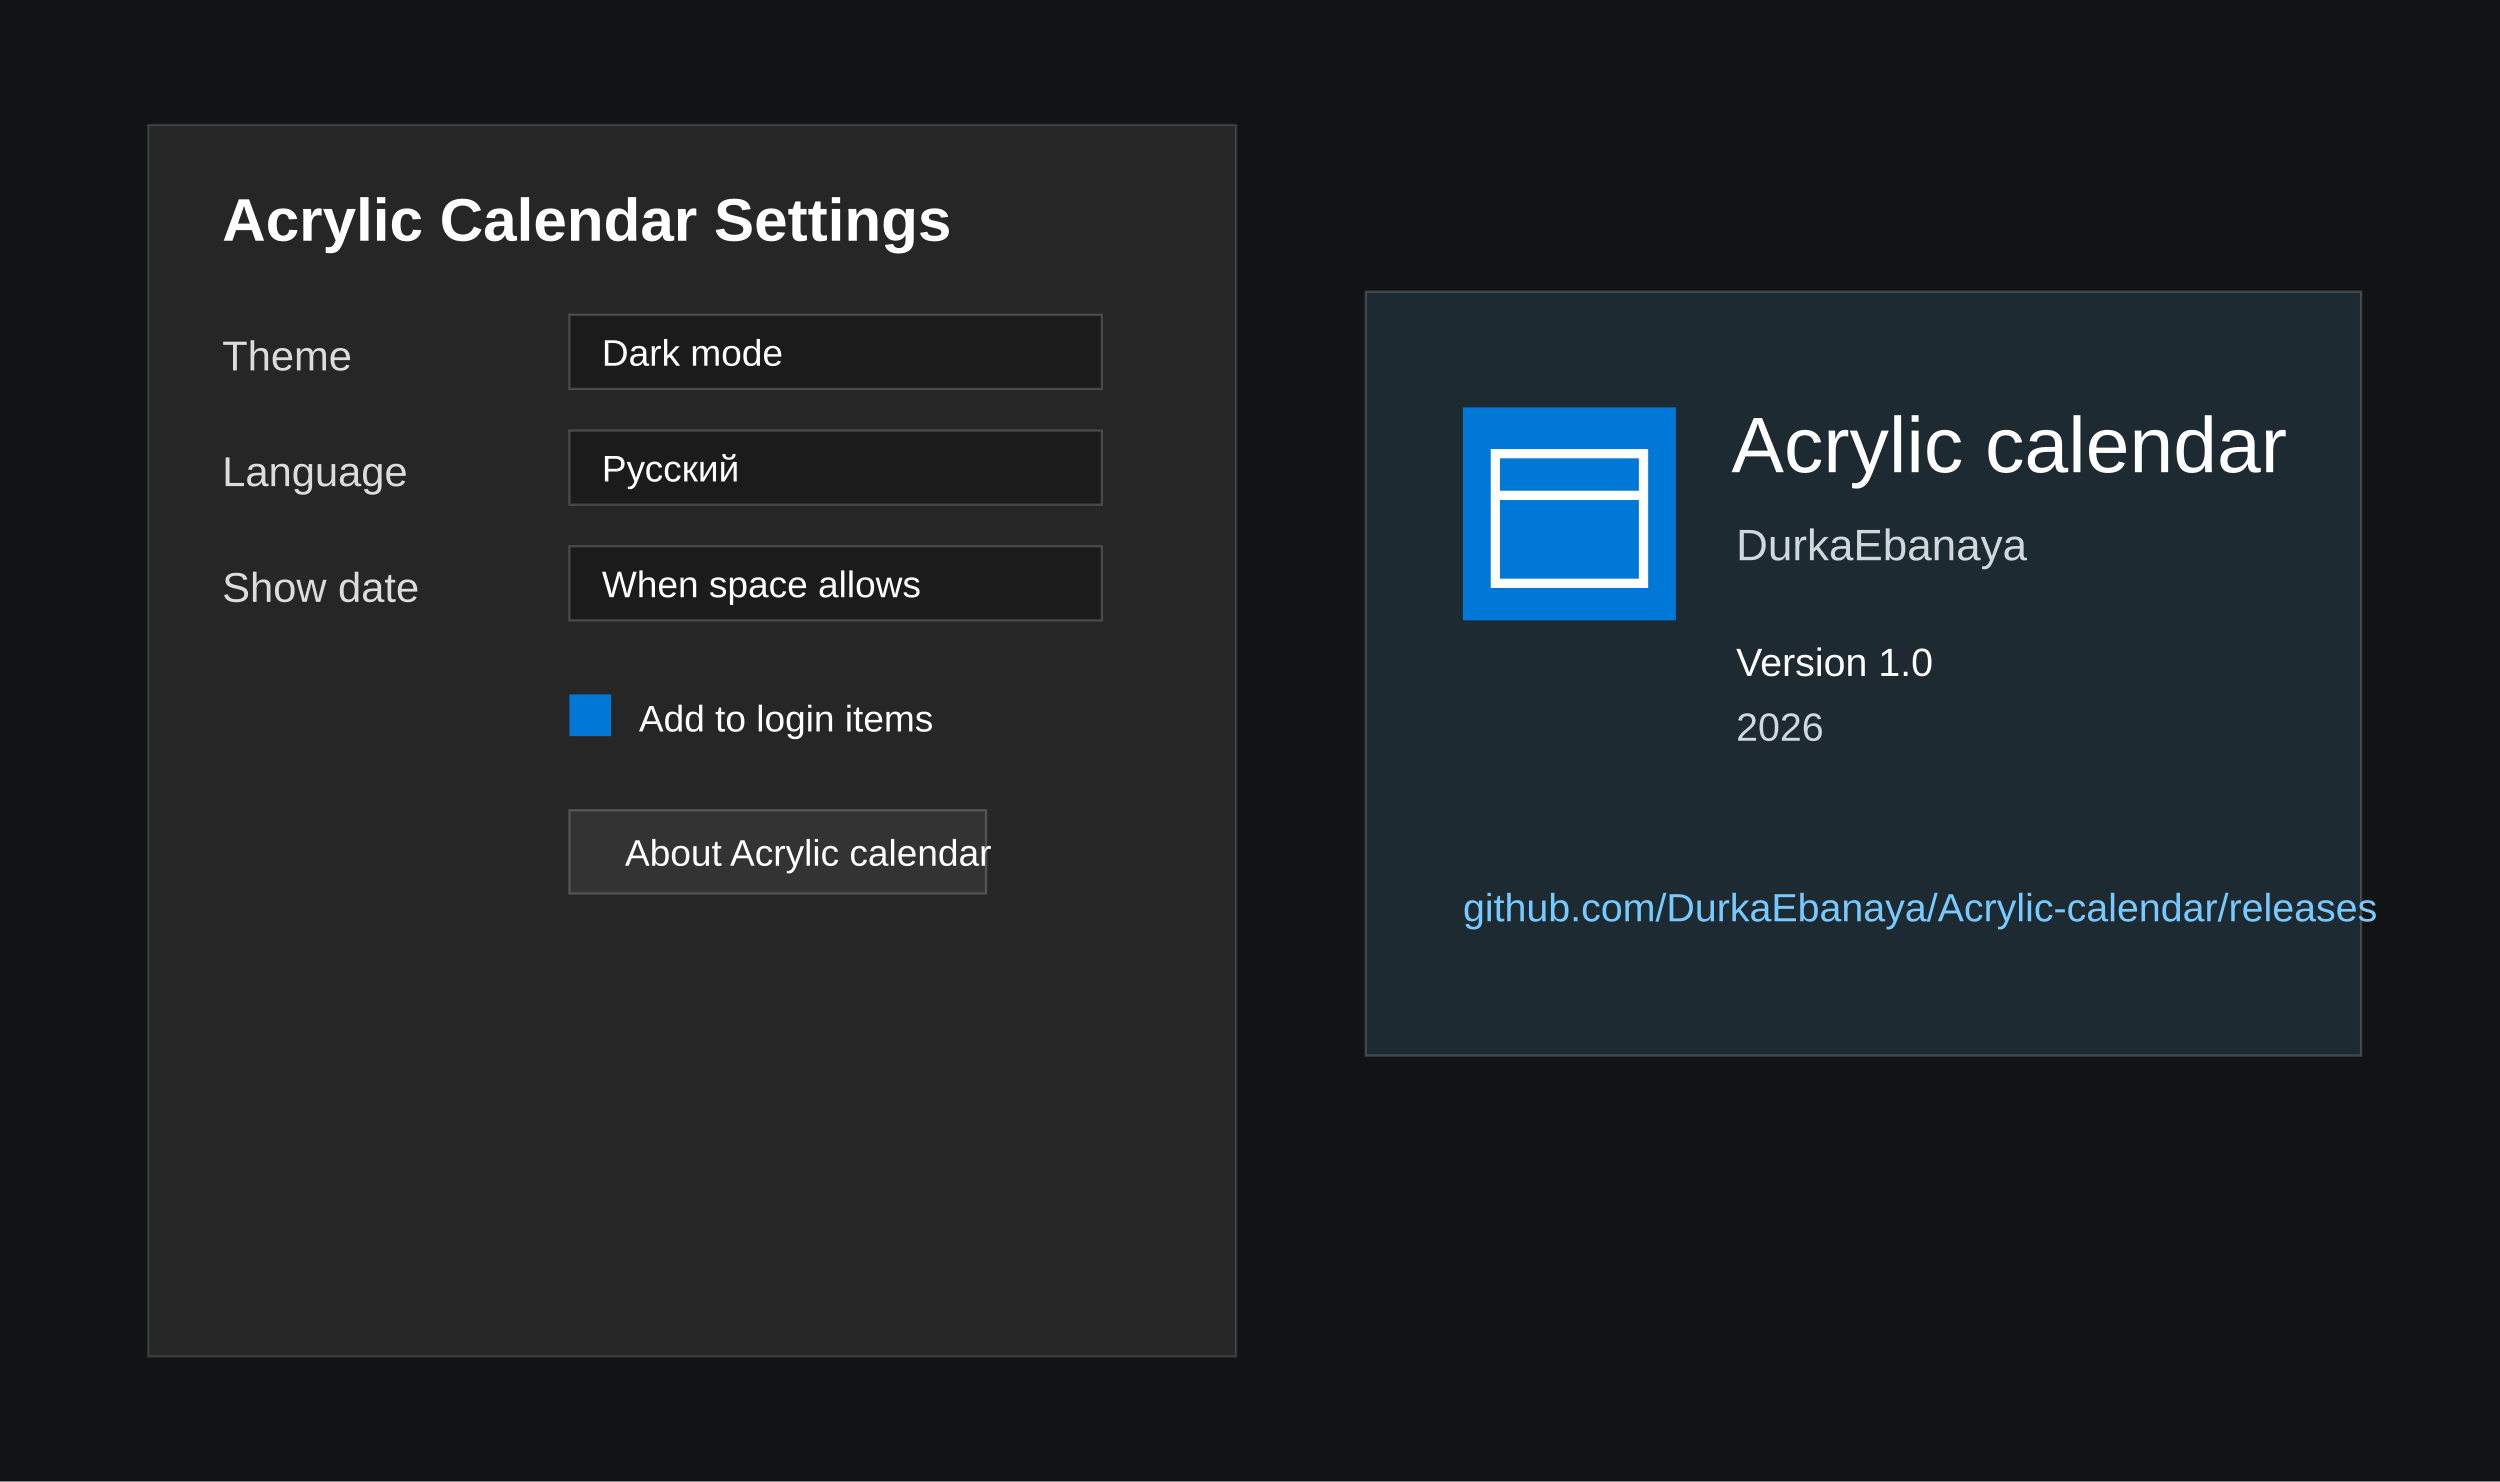
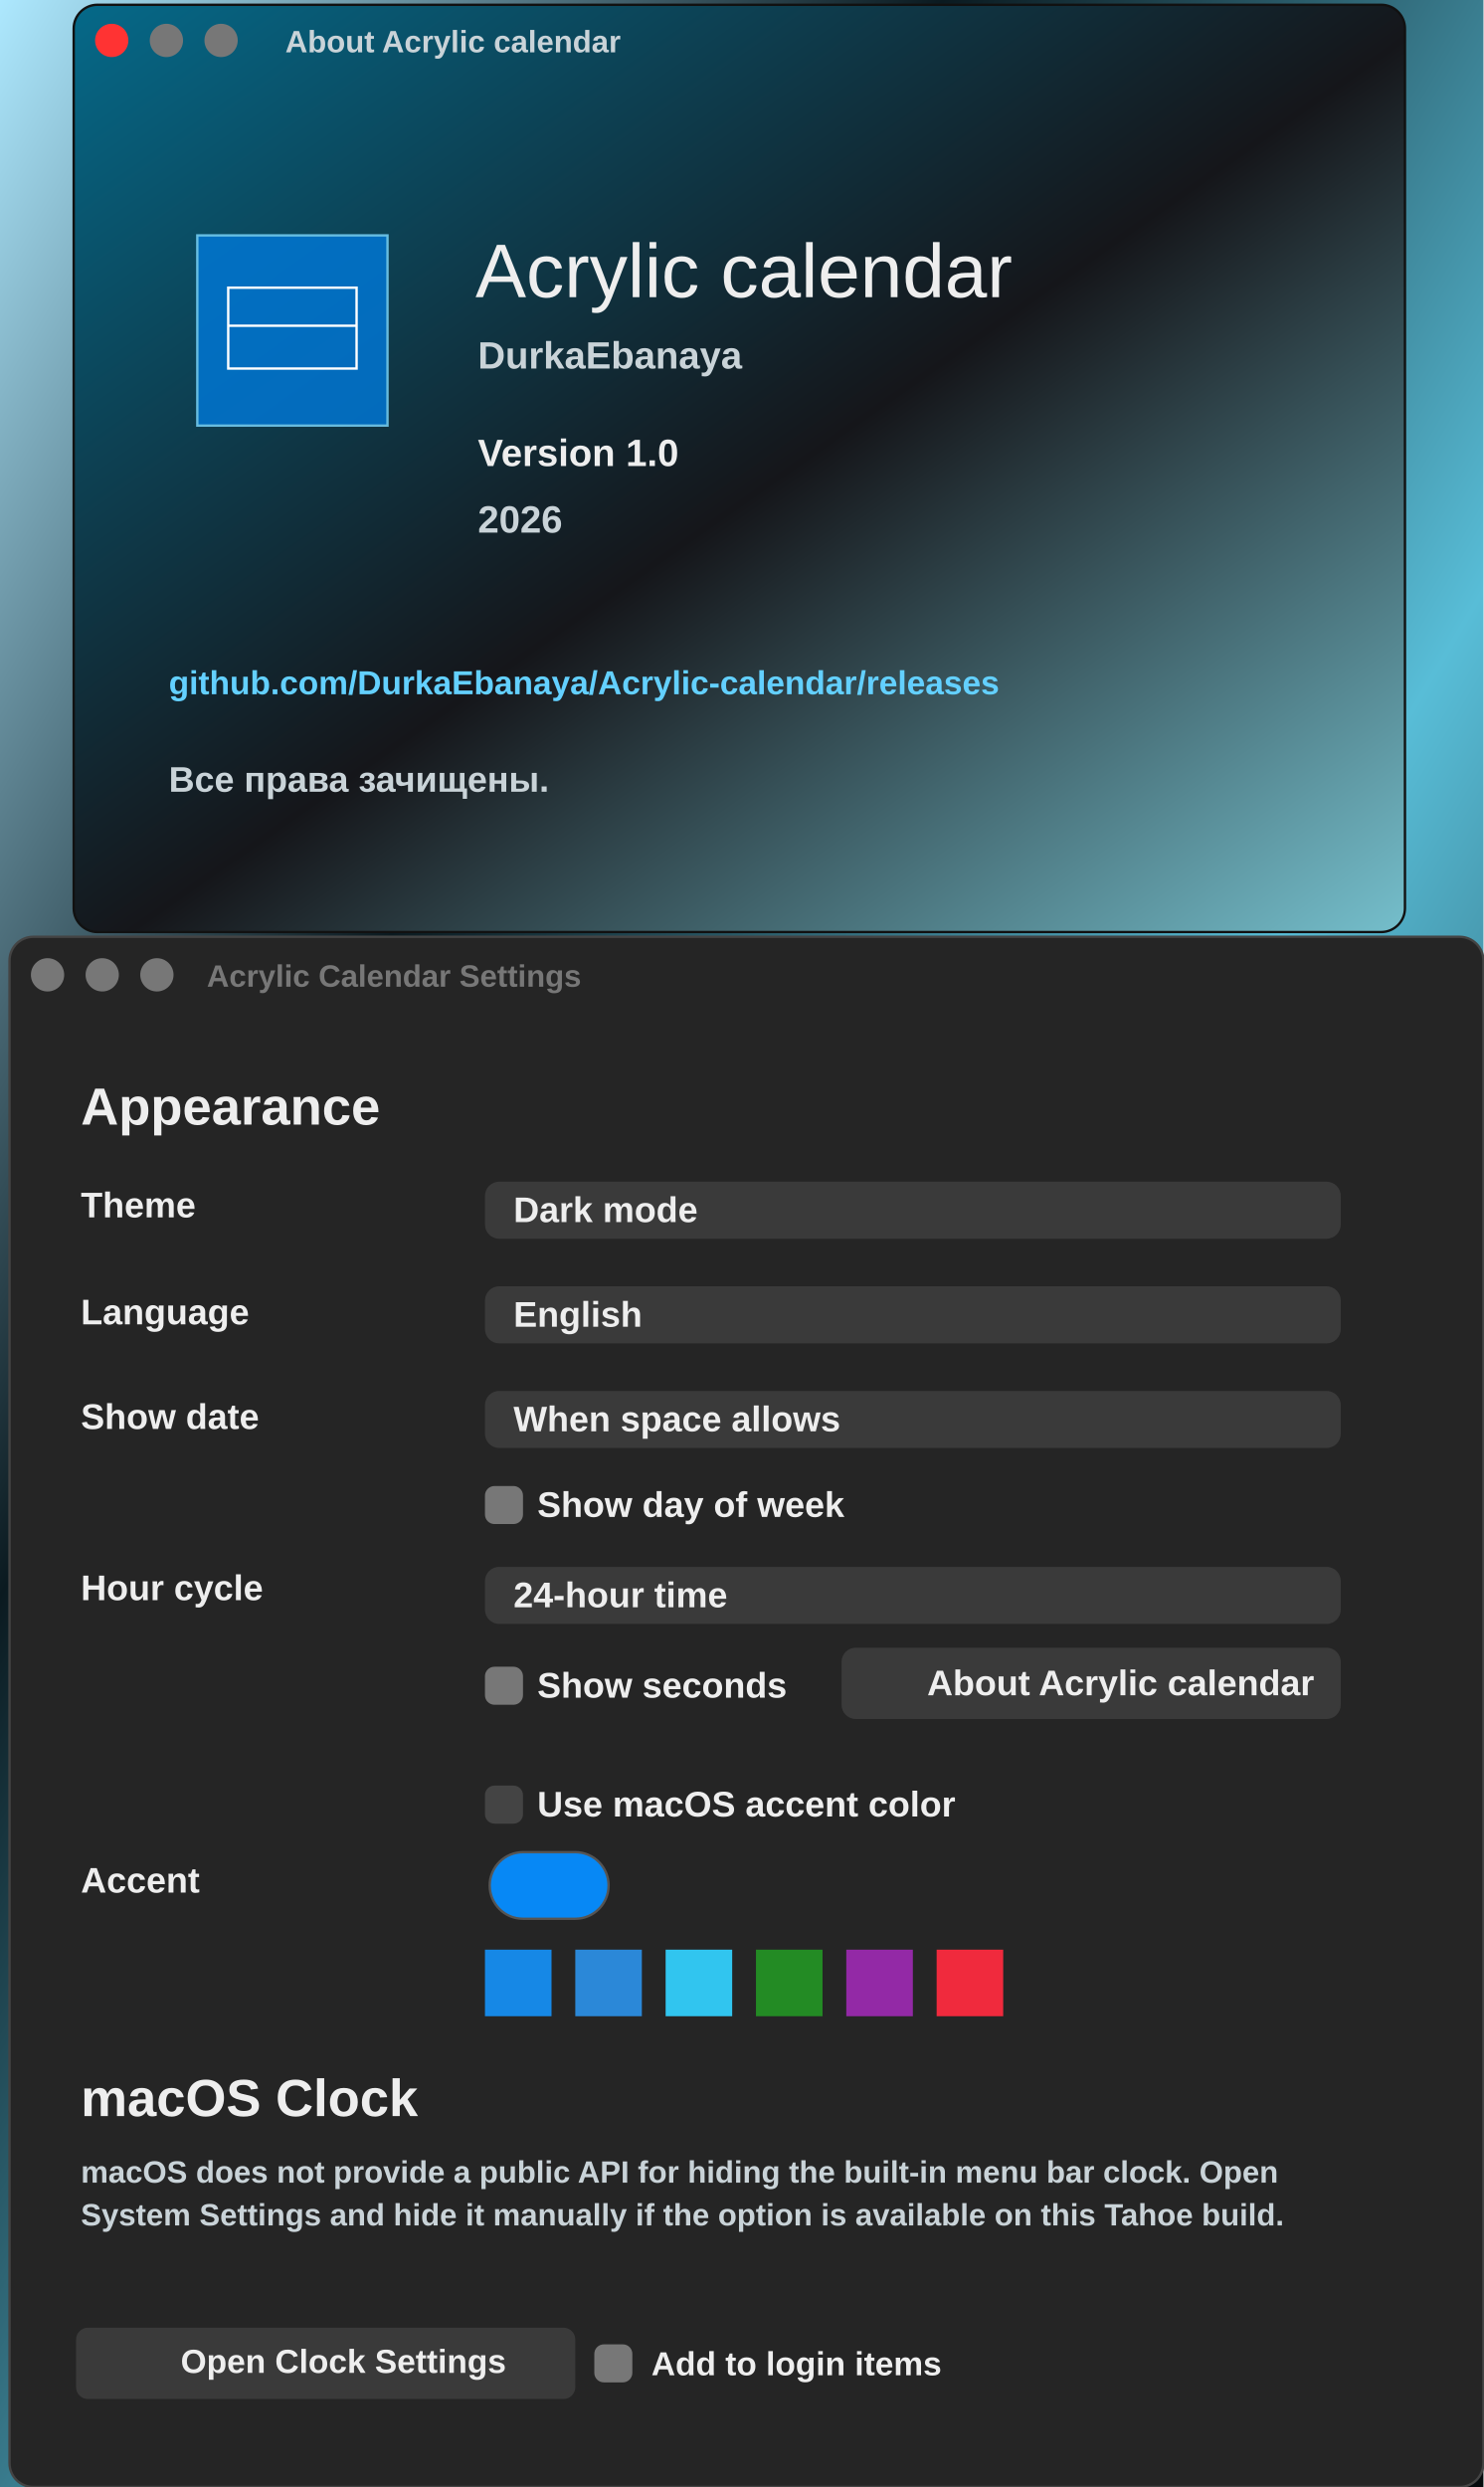
- <svg xmlns="http://www.w3.org/2000/svg" width="1080" height="640" viewBox="0 0 1080 640">
-   <rect width="1080" height="640" fill="#111315" />
-   <rect x="64" y="54" width="470" height="532" fill="#262626" stroke="#fff" stroke-opacity=".14" />
-   <text x="96" y="104" fill="#fff" font-family="Segoe UI, Arial" font-size="26" font-weight="700">Acrylic Calendar Settings</text>
-   <text x="96" y="160" fill="#dcdcdc" font-family="Segoe UI, Arial" font-size="18">Theme</text>
-   <rect x="246" y="136" width="230" height="32" fill="#1b1b1b" stroke="#fff" stroke-opacity=".18" />
-   <text x="260" y="158" fill="#fff" font-family="Segoe UI, Arial" font-size="16">Dark mode</text>
-   <text x="96" y="210" fill="#dcdcdc" font-family="Segoe UI, Arial" font-size="18">Language</text>
-   <rect x="246" y="186" width="230" height="32" fill="#1b1b1b" stroke="#fff" stroke-opacity=".18" />
-   <text x="260" y="208" fill="#fff" font-family="Segoe UI, Arial" font-size="16">Русский</text>
-   <text x="96" y="260" fill="#dcdcdc" font-family="Segoe UI, Arial" font-size="18">Show date</text>
-   <rect x="246" y="236" width="230" height="32" fill="#1b1b1b" stroke="#fff" stroke-opacity=".18" />
-   <text x="260" y="258" fill="#fff" font-family="Segoe UI, Arial" font-size="16">When space allows</text>
-   <rect x="246" y="300" width="18" height="18" fill="#0078d7" />
-   <text x="276" y="316" fill="#fff" font-family="Segoe UI, Arial" font-size="16">Add to login items</text>
-   <rect x="246" y="350" width="180" height="36" fill="#333" stroke="#fff" stroke-opacity=".18" />
-   <text x="270" y="374" fill="#fff" font-family="Segoe UI, Arial" font-size="16">About Acrylic calendar</text>
-   <rect x="590" y="126" width="430" height="330" fill="#1e2a31" stroke="#fff" stroke-opacity=".18" />
-   <rect x="632" y="176" width="92" height="92" fill="#0078d7" />
-   <rect x="646" y="196" width="64" height="56" fill="none" stroke="#fff" stroke-width="4" />
-   <line x1="646" y1="214" x2="710" y2="214" stroke="#fff" stroke-width="4" />
-   <text x="748" y="204" fill="#fff" font-family="Segoe UI Light, Segoe UI, Arial" font-size="34">Acrylic calendar</text>
-   <text x="750" y="242" fill="#cfd8df" font-family="Segoe UI, Arial" font-size="19">DurkaEbanaya</text>
-   <text x="750" y="292" fill="#fff" font-family="Segoe UI, Arial" font-size="17">Version 1.0</text>
-   <text x="750" y="320" fill="#cfd8df" font-family="Segoe UI, Arial" font-size="17">2026</text>
-   <text x="632" y="398" fill="#77caff" font-family="Segoe UI, Arial" font-size="17">github.com/DurkaEbanaya/Acrylic-calendar/releases</text>
+ <svg xmlns="http://www.w3.org/2000/svg" width="624" height="1046" viewBox="0 0 624 1046">
+   <defs>
+     <linearGradient id="wall" x1="0" x2="1" y1="0" y2="1">
+       <stop stop-color="#aee9ff" />
+       <stop offset=".32" stop-color="#0b1a20" />
+       <stop offset=".62" stop-color="#58bdd7" />
+       <stop offset="1" stop-color="#05080b" />
+     </linearGradient>
+     <linearGradient id="about" x1="0" x2="1" y1="0" y2="1">
+       <stop stop-color="#056989" />
+       <stop offset=".52" stop-color="#15161a" />
+       <stop offset="1" stop-color="#75bfcc" />
+     </linearGradient>
+     <style>.ui{font-family:'Segoe UI',Arial,sans-serif}.light{font-family:'Segoe UI Light','Segoe UI',Arial,sans-serif}.t{fill:#eee}.s{fill:#c9d3d8}.b{font-weight:700}.sb{font-weight:600}</style>
+   </defs>
+   <rect width="624" height="1046" fill="url(#wall)" />
+   <rect x="31" y="2" width="560" height="390" rx="10" fill="url(#about)" stroke="#111" />
+   <g>
+     <circle cx="47" cy="17" r="7" fill="#f33" />
+     <circle cx="70" cy="17" r="7" fill="#777" />
+     <circle cx="93" cy="17" r="7" fill="#777" />
+     <text x="120" y="22" class="ui s b" font-size="13">About Acrylic calendar</text>
+   </g>
+   <rect x="83" y="99" width="80" height="80" fill="#0078d7" opacity=".82" stroke="#7bd8ff" />
+   <rect x="96" y="121" width="54" height="34" fill="none" stroke="#fff" />
+   <line x1="96" y1="137" x2="150" y2="137" stroke="#fff" />
+   <text x="200" y="125" class="light t" font-size="32">Acrylic calendar</text>
+   <text x="201" y="155" class="ui s b" font-size="16">DurkaEbanaya</text>
+   <text x="201" y="196" class="ui t b" font-size="16">Version 1.0</text>
+   <text x="201" y="224" class="ui s b" font-size="16">2026</text>
+   <text x="71" y="292" fill="#63d0ff" class="ui sb" font-size="14">github.com/DurkaEbanaya/Acrylic-calendar/releases</text>
+   <text x="71" y="333" class="ui s b" font-size="15">Все права зачищены.</text>
+   <rect x="4" y="394" width="620" height="652" rx="10" fill="#252525" stroke="#444" />
+   <g>
+     <circle cx="20" cy="410" r="7" fill="#777" />
+     <circle cx="43" cy="410" r="7" fill="#777" />
+     <circle cx="66" cy="410" r="7" fill="#777" />
+     <text x="87" y="415" class="ui" fill="#777" font-size="13" font-weight="700">Acrylic Calendar Settings</text>
+   </g>
+   <text x="34" y="473" class="ui t b" font-size="22">Appearance</text>
+   <g class="ui t sb" font-size="15">
+     <text x="34" y="512">Theme</text>
+     <rect x="204" y="497" width="360" height="24" rx="6" fill="#3a3a3a" />
+     <text x="216" y="514">Dark mode</text>
+     <text x="34" y="557">Language</text>
+     <rect x="204" y="541" width="360" height="24" rx="6" fill="#3a3a3a" />
+     <text x="216" y="558">English</text>
+     <text x="34" y="601">Show date</text>
+     <rect x="204" y="585" width="360" height="24" rx="6" fill="#3a3a3a" />
+     <text x="216" y="602">When space allows</text>
+     <rect x="204" y="625" width="16" height="16" rx="4" fill="#777" />
+     <text x="226" y="638">Show day of week</text>
+     <text x="34" y="673">Hour cycle</text>
+     <rect x="204" y="659" width="360" height="24" rx="6" fill="#3a3a3a" />
+     <text x="216" y="676">24-hour time</text>
+     <rect x="204" y="701" width="16" height="16" rx="4" fill="#777" />
+     <text x="226" y="714">Show seconds</text>
+     <rect x="354" y="693" width="210" height="30" rx="6" fill="#3a3a3a" />
+     <text x="390" y="713">About Acrylic calendar</text>
+     <rect x="204" y="751" width="16" height="16" rx="4" fill="#444" />
+     <text x="226" y="764">Use macOS accent color</text>
+     <text x="34" y="796">Accent</text>
+     <rect x="206" y="779" width="50" height="28" rx="14" fill="#0788f5" stroke="#555" />
+     <rect x="204" y="820" width="28" height="28" fill="#1688e6" />
+     <rect x="242" y="820" width="28" height="28" fill="#2b88d8" />
+     <rect x="280" y="820" width="28" height="28" fill="#31c5ef" />
+     <rect x="318" y="820" width="28" height="28" fill="#238b24" />
+     <rect x="356" y="820" width="28" height="28" fill="#9329a6" />
+     <rect x="394" y="820" width="28" height="28" fill="#f02a3d" />
+   </g>
+   <text x="34" y="890" class="ui t b" font-size="22">macOS Clock</text>
+   <text x="34" y="918" class="ui s sb" font-size="13">macOS does not provide a public API for hiding the built-in menu bar clock. Open</text>
+   <text x="34" y="936" class="ui s sb" font-size="13">System Settings and hide it manually if the option is available on this Tahoe build.</text>
+   <rect x="32" y="979" width="210" height="30" rx="5" fill="#3a3a3a" />
+   <text x="76" y="998" class="ui t sb" font-size="14">Open Clock Settings</text>
+   <rect x="250" y="986" width="16" height="16" rx="4" fill="#777" />
+   <text x="274" y="999" class="ui t sb" font-size="14">Add to login items</text>
</svg>
